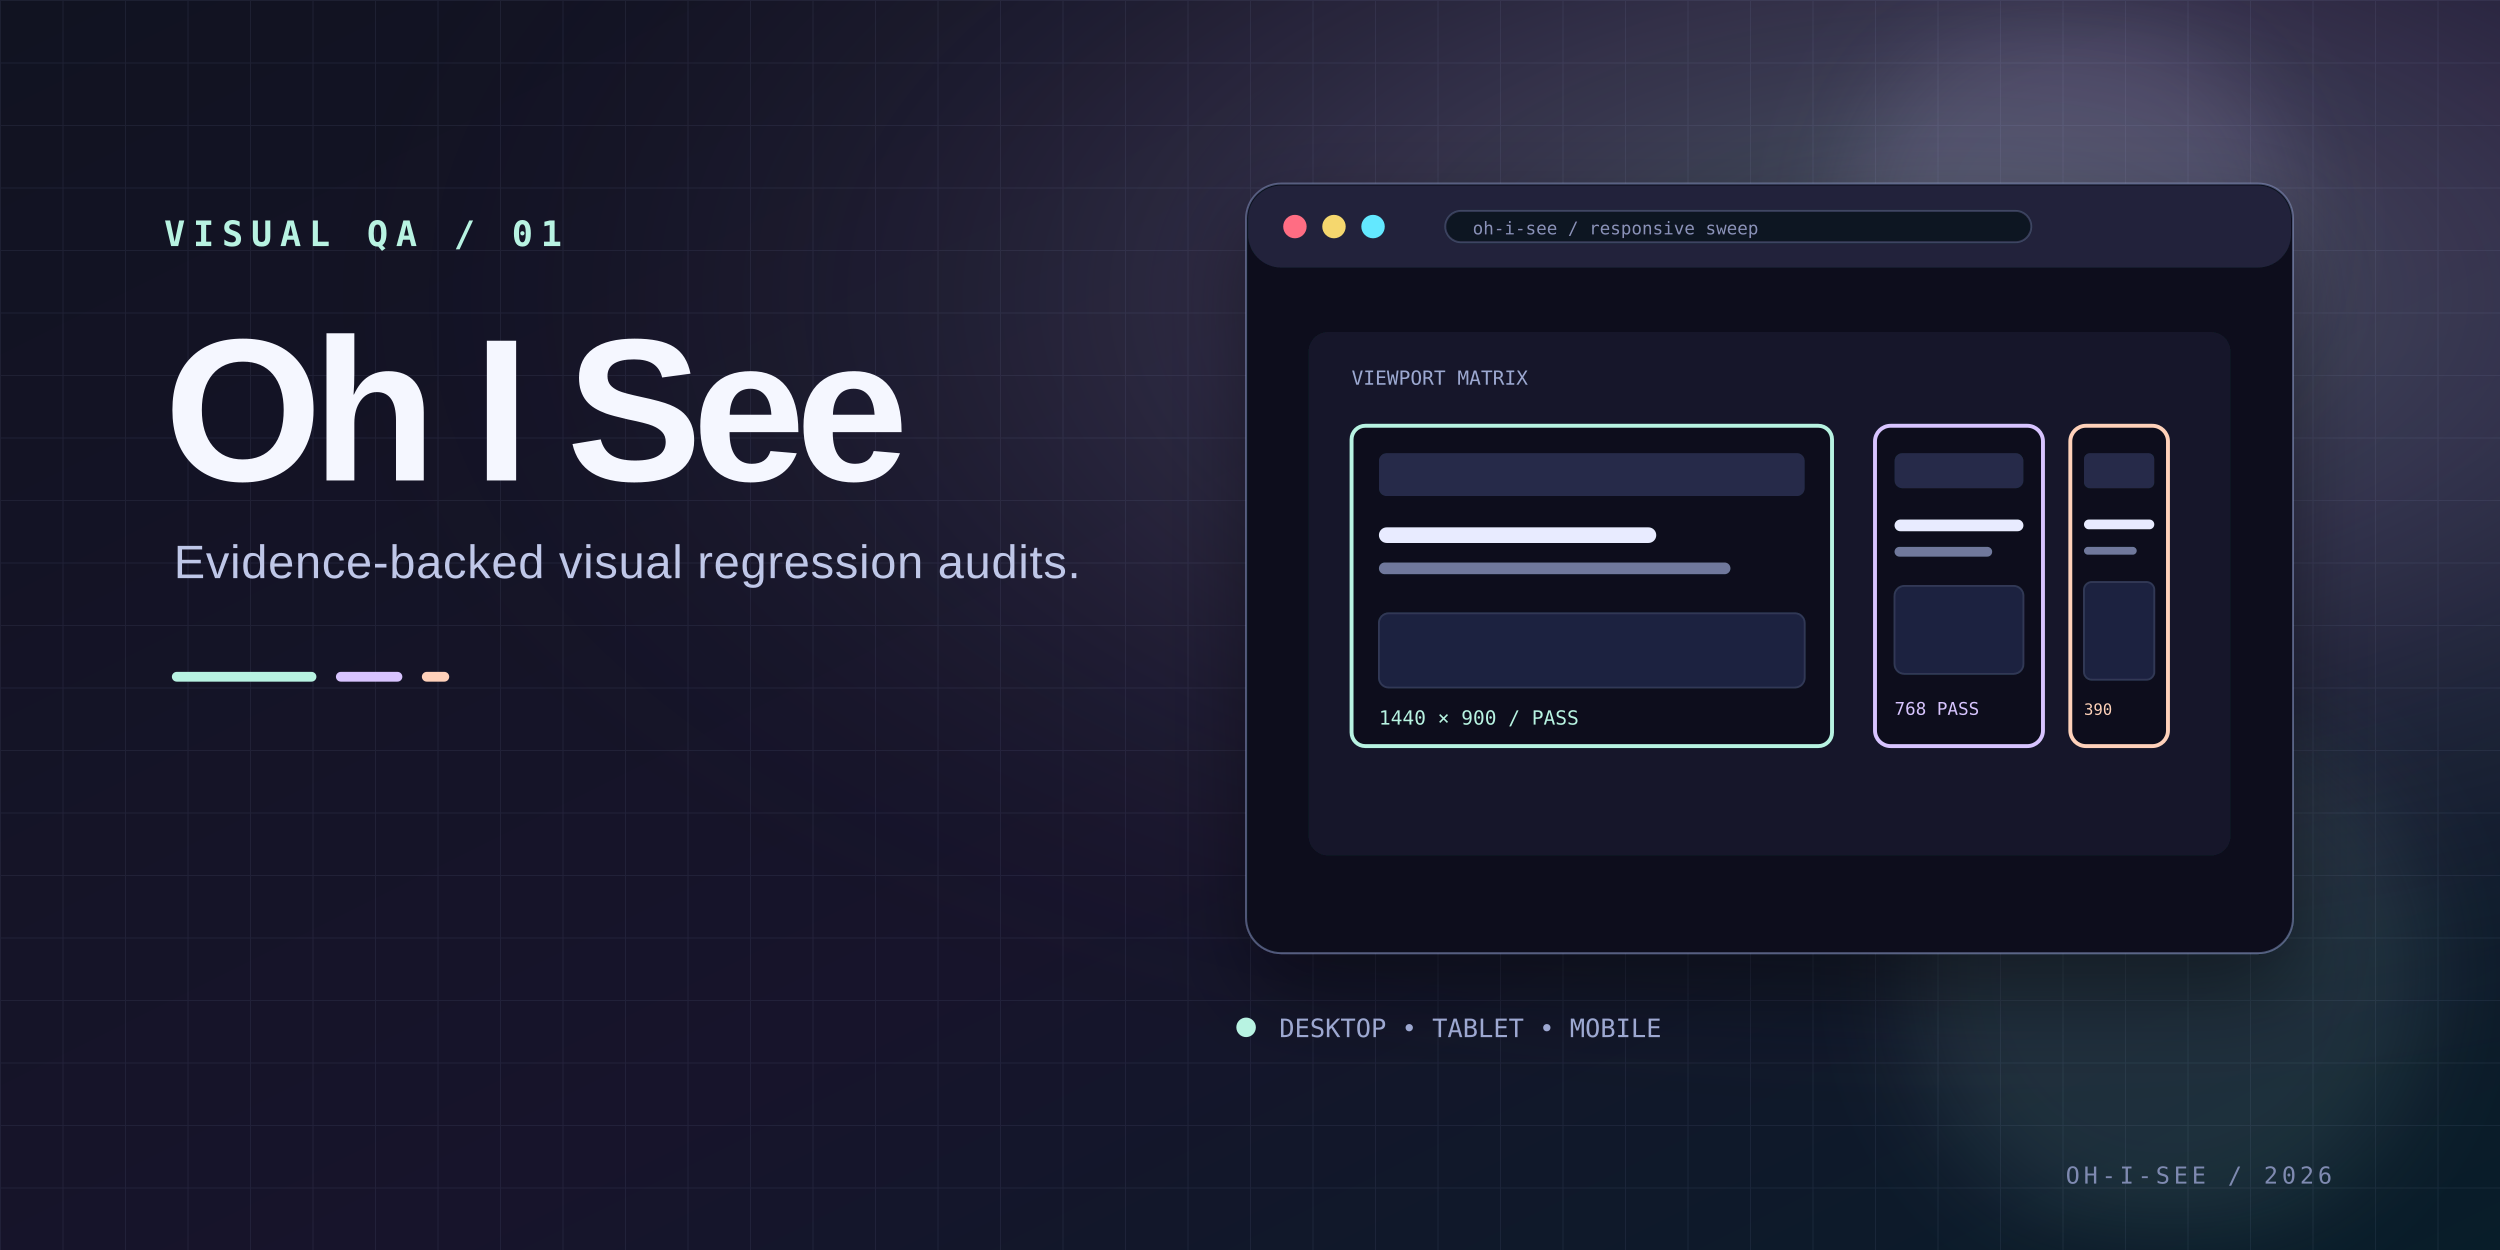
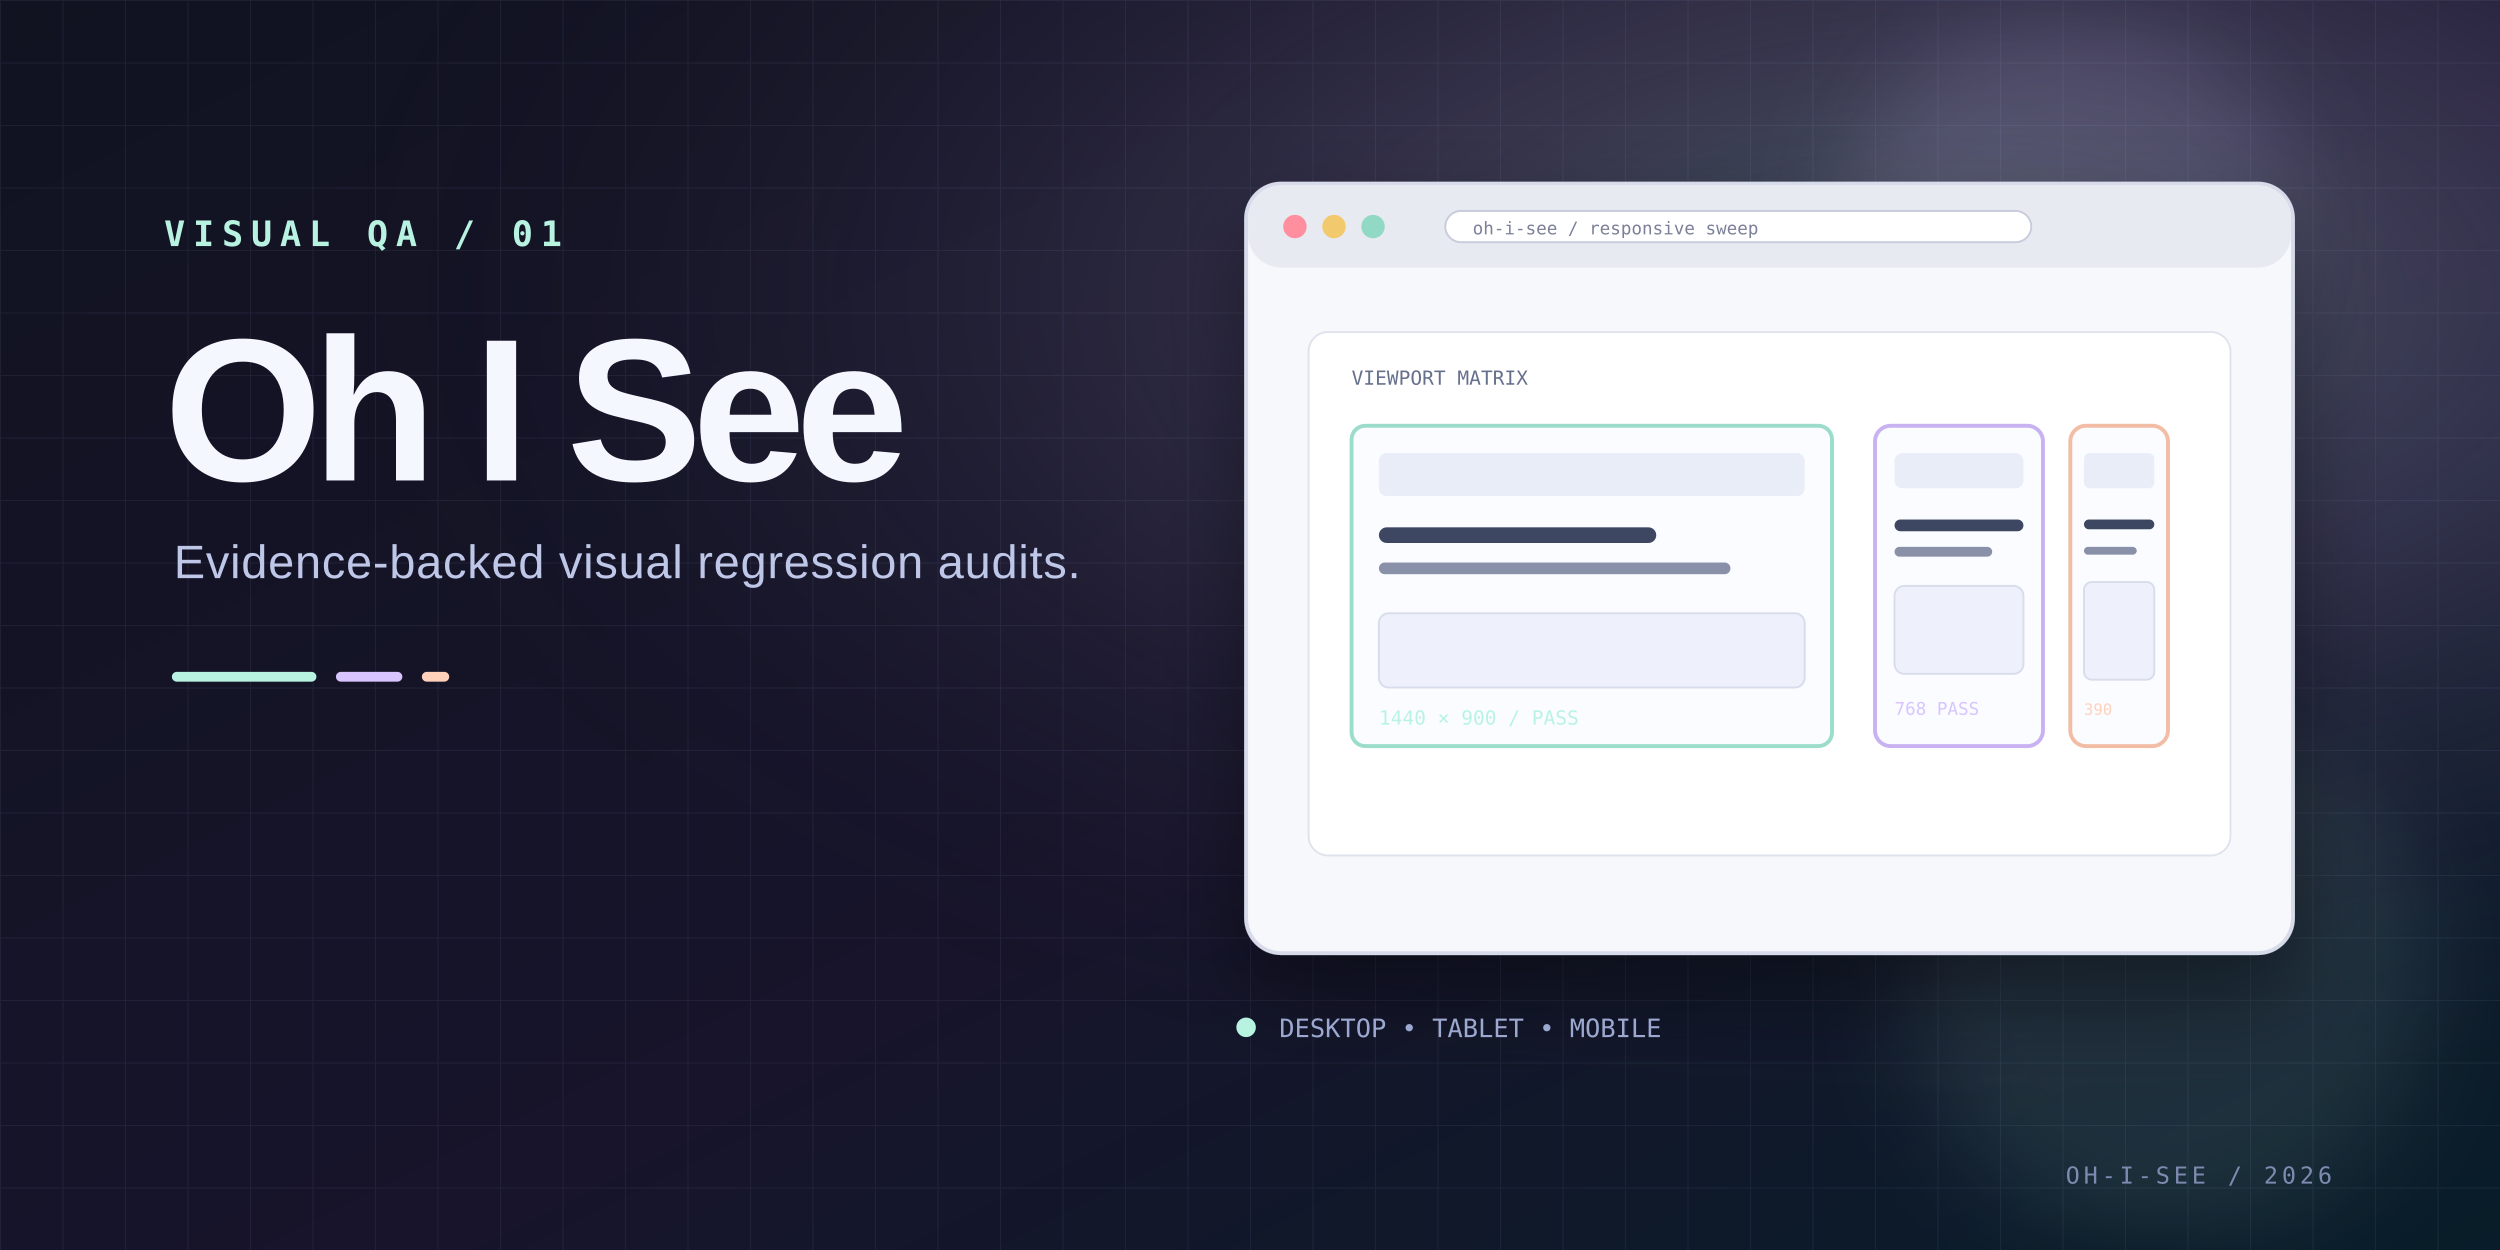
<svg xmlns="http://www.w3.org/2000/svg" width="1280" height="640" viewBox="0 0 1280 640" role="img" aria-labelledby="title desc">
  <defs>
    <linearGradient id="bg" x1="0" y1="0" x2="1" y2="1">
      <stop offset="0" stop-color="#111321" />
      <stop offset="0.58" stop-color="#17142b" />
      <stop offset="1" stop-color="#081d29" />
    </linearGradient>
    <radialGradient id="glow" cx="78%" cy="24%" r="68%">
      <stop offset="0" stop-color="#b8f3e2" stop-opacity=".3" />
      <stop offset=".4" stop-color="#d8c4ff" stop-opacity=".14" />
      <stop offset="1" stop-color="#000" stop-opacity="0" />
    </radialGradient>
    <pattern id="grid" width="32" height="32" patternUnits="userSpaceOnUse">
      <path d="M32 0H0V32" fill="none" stroke="#b7c7ff" stroke-opacity=".075" />
    </pattern>
    <filter id="shadow" x="-20%" y="-20%" width="140%" height="160%">
      <feDropShadow dx="0" dy="20" stdDeviation="22" flood-color="#000" flood-opacity=".42" />
    </filter>
    <filter id="soft" x="-50%" y="-50%" width="200%" height="200%">
      <feGaussianBlur stdDeviation="24" />
    </filter>
  </defs>
  <rect width="1280" height="640" fill="url(#bg)" />
  <rect width="1280" height="640" fill="url(#glow)" />
  <rect width="1280" height="640" fill="url(#grid)" />
  <circle cx="1060" cy="116" r="115" fill="#d8c4ff" opacity=".14" filter="url(#soft)" />
  <circle cx="1110" cy="500" r="135" fill="#b8f3e2" opacity=".1" filter="url(#soft)" />
  <g transform="translate(84 100)">
    <text x="0" y="26" fill="#b8f3e2" font-family="monospace" font-size="18" font-weight="700" letter-spacing="4">VISUAL QA / 01</text>
    <text x="0" y="146" fill="#f5f7ff" font-family="Arial, Helvetica, sans-serif" font-size="104" font-weight="800" letter-spacing="-5">Oh I See</text>
    <text x="5" y="196" fill="#bfc7e8" font-family="Arial, Helvetica, sans-serif" font-size="24" letter-spacing=".4">Evidence-backed visual regression audits.</text>
    <rect x="4" y="244" width="74" height="5" rx="2.5" fill="#b8f3e2" />
    <rect x="88" y="244" width="34" height="5" rx="2.5" fill="#d8c4ff" />
    <rect x="132" y="244" width="14" height="5" rx="2.5" fill="#ffd1ba" />
  </g>
  <g transform="translate(638 94)" filter="url(#shadow)">
-     <rect width="536" height="394" rx="18" fill="#0c0f1d" stroke="#8d9acb" stroke-opacity=".5" />
-     <rect x="1" y="1" width="534" height="42" rx="17" fill="#20243a" />
-     <circle cx="25" cy="22" r="6" fill="#ff6d83" />
-     <circle cx="45" cy="22" r="6" fill="#f5d76e" />
-     <circle cx="65" cy="22" r="6" fill="#64e8ff" />
-     <rect x="102" y="14" width="300" height="16" rx="8" fill="#0f1221" stroke="#707ba6" stroke-opacity=".4" />
-     <text x="116" y="26" fill="#8993b8" font-family="monospace" font-size="9">oh-i-see / responsive sweep</text>
-     <rect x="32" y="76" width="472" height="268" rx="10" fill="#14182a" />
-     <text x="54" y="103" fill="#9da8d1" font-family="monospace" font-size="10">VIEWPORT MATRIX</text>
+     <rect width="536" height="394" rx="18" fill="#f7f8fc" stroke="#d7dbea" stroke-width="2" />
+     <rect x="1" y="1" width="534" height="42" rx="17" fill="#e8eaf2" />
+     <circle cx="25" cy="22" r="6" fill="#ff8f9f" />
+     <circle cx="45" cy="22" r="6" fill="#f2c96d" />
+     <circle cx="65" cy="22" r="6" fill="#92d9c5" />
+     <rect x="102" y="14" width="300" height="16" rx="8" fill="#fff" stroke="#c8ccdc" />
+     <text x="116" y="26" fill="#7a8098" font-family="monospace" font-size="9">oh-i-see / responsive sweep</text>
+     <rect x="32" y="76" width="472" height="268" rx="10" fill="#fff" stroke="#e1e3ec" />
+     <text x="54" y="103" fill="#66708c" font-family="monospace" font-size="10">VIEWPORT MATRIX</text>
    <g transform="translate(54 124)">
-       <rect width="246" height="164" rx="7" fill="#0b0e1a" stroke="#b8f3e2" stroke-width="2" />
-       <rect x="14" y="14" width="218" height="22" rx="4" fill="#252c49" />
-       <rect x="14" y="52" width="142" height="8" rx="4" fill="#e8ebff" />
-       <rect x="14" y="70" width="180" height="6" rx="3" fill="#6f789c" />
-       <rect x="14" y="96" width="218" height="38" rx="5" fill="#1b2140" stroke="#303855" />
+       <rect width="246" height="164" rx="7" fill="#fbfcff" stroke="#9bdcca" stroke-width="2" />
+       <rect x="14" y="14" width="218" height="22" rx="4" fill="#e9edf7" />
+       <rect x="14" y="52" width="142" height="8" rx="4" fill="#3d4662" />
+       <rect x="14" y="70" width="180" height="6" rx="3" fill="#8991a8" />
+       <rect x="14" y="96" width="218" height="38" rx="5" fill="#eef1fb" stroke="#d8ddec" />
      <text x="14" y="153" fill="#b8f3e2" font-family="monospace" font-size="10">1440 × 900  /  PASS</text>
    </g>
    <g transform="translate(322 124)">
-       <rect width="86" height="164" rx="8" fill="#0b0e1a" stroke="#d8c4ff" stroke-width="2" />
-       <rect x="10" y="14" width="66" height="18" rx="4" fill="#252c49" />
-       <rect x="10" y="48" width="66" height="6" rx="3" fill="#e8ebff" />
-       <rect x="10" y="62" width="50" height="5" rx="2.5" fill="#6f789c" />
-       <rect x="10" y="82" width="66" height="45" rx="5" fill="#1b2140" stroke="#303855" />
+       <rect width="86" height="164" rx="8" fill="#fbfcff" stroke="#c8b2f2" stroke-width="2" />
+       <rect x="10" y="14" width="66" height="18" rx="4" fill="#e9edf7" />
+       <rect x="10" y="48" width="66" height="6" rx="3" fill="#3d4662" />
+       <rect x="10" y="62" width="50" height="5" rx="2.5" fill="#8991a8" />
+       <rect x="10" y="82" width="66" height="45" rx="5" fill="#eef1fb" stroke="#d8ddec" />
      <text x="10" y="148" fill="#d8c4ff" font-family="monospace" font-size="9">768  PASS</text>
    </g>
    <g transform="translate(422 124)">
-       <rect width="50" height="164" rx="8" fill="#0b0e1a" stroke="#ffd1ba" stroke-width="2" />
-       <rect x="7" y="14" width="36" height="18" rx="3" fill="#252c49" />
-       <rect x="7" y="48" width="36" height="5" rx="2.5" fill="#e8ebff" />
-       <rect x="7" y="62" width="27" height="4" rx="2" fill="#6f789c" />
-       <rect x="7" y="80" width="36" height="50" rx="4" fill="#1b2140" stroke="#303855" />
+       <rect width="50" height="164" rx="8" fill="#fbfcff" stroke="#f2bda4" stroke-width="2" />
+       <rect x="7" y="14" width="36" height="18" rx="3" fill="#e9edf7" />
+       <rect x="7" y="48" width="36" height="5" rx="2.5" fill="#3d4662" />
+       <rect x="7" y="62" width="27" height="4" rx="2" fill="#8991a8" />
+       <rect x="7" y="80" width="36" height="50" rx="4" fill="#eef1fb" stroke="#d8ddec" />
      <text x="7" y="148" fill="#ffd1ba" font-family="monospace" font-size="8">390</text>
    </g>
  </g>
  <g transform="translate(638 526)">
    <circle cx="0" cy="0" r="5" fill="#b8f3e2" />
    <text x="17" y="5" fill="#9da8d1" font-family="monospace" font-size="13">DESKTOP  •  TABLET  •  MOBILE</text>
  </g>
  <text x="1194" y="606" text-anchor="end" fill="#7f8ab1" font-family="monospace" font-size="12" letter-spacing="2">OH-I-SEE / 2026</text>
</svg>
